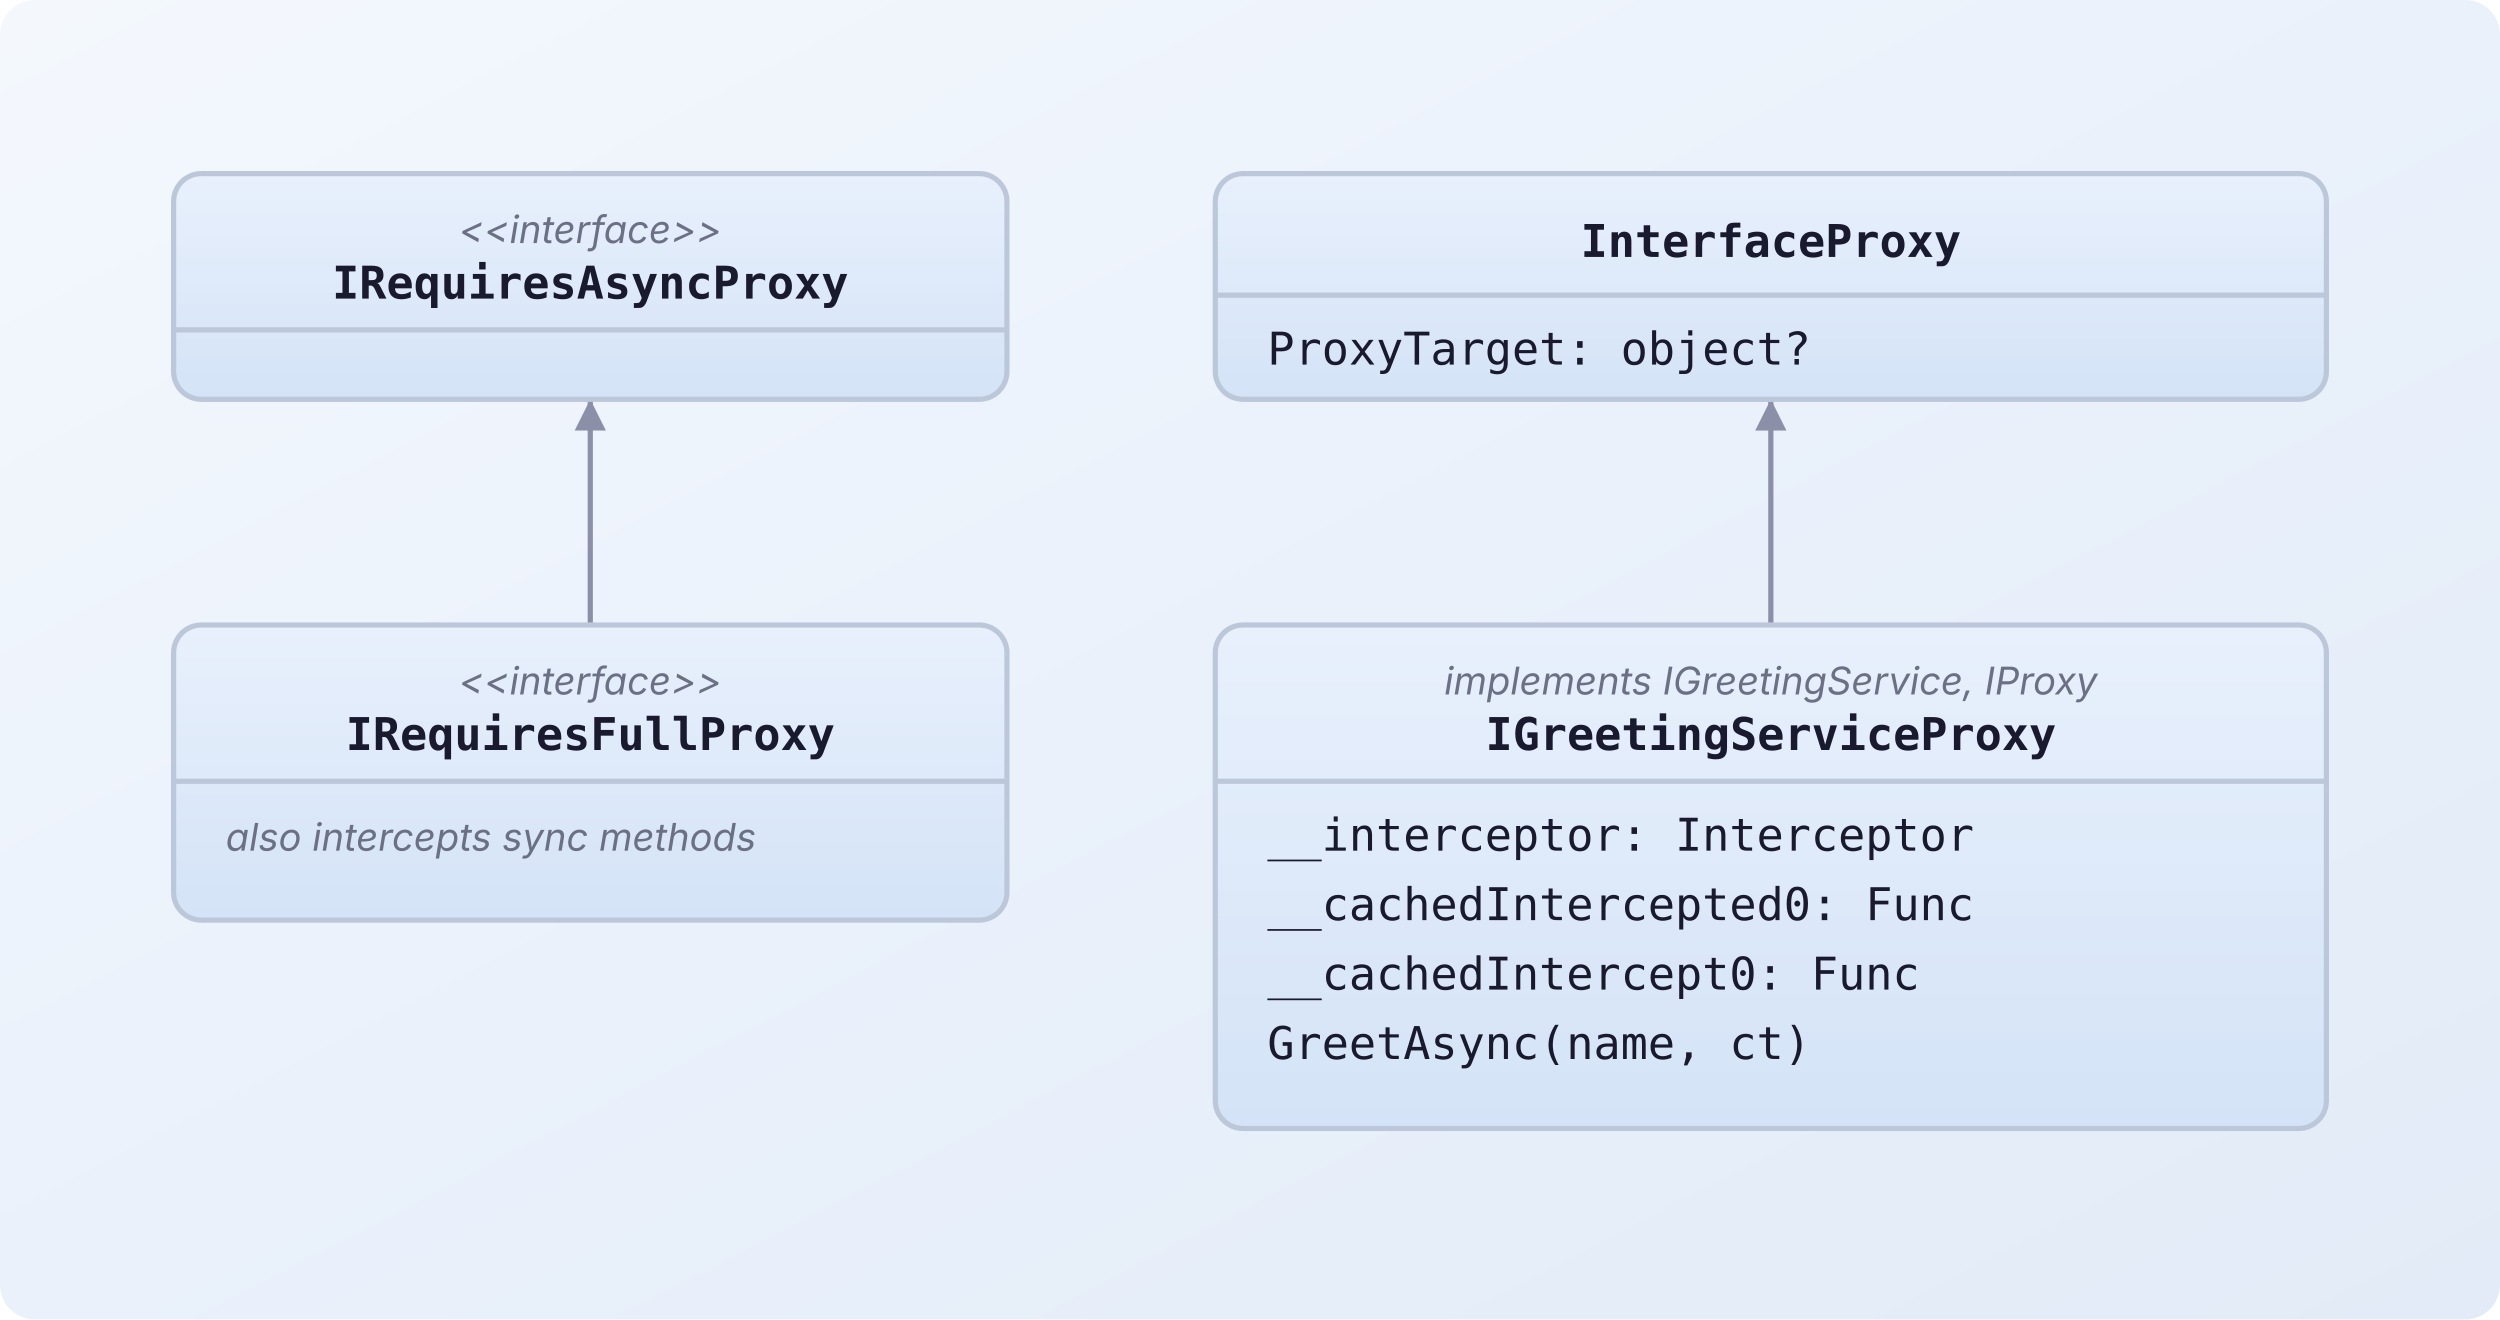
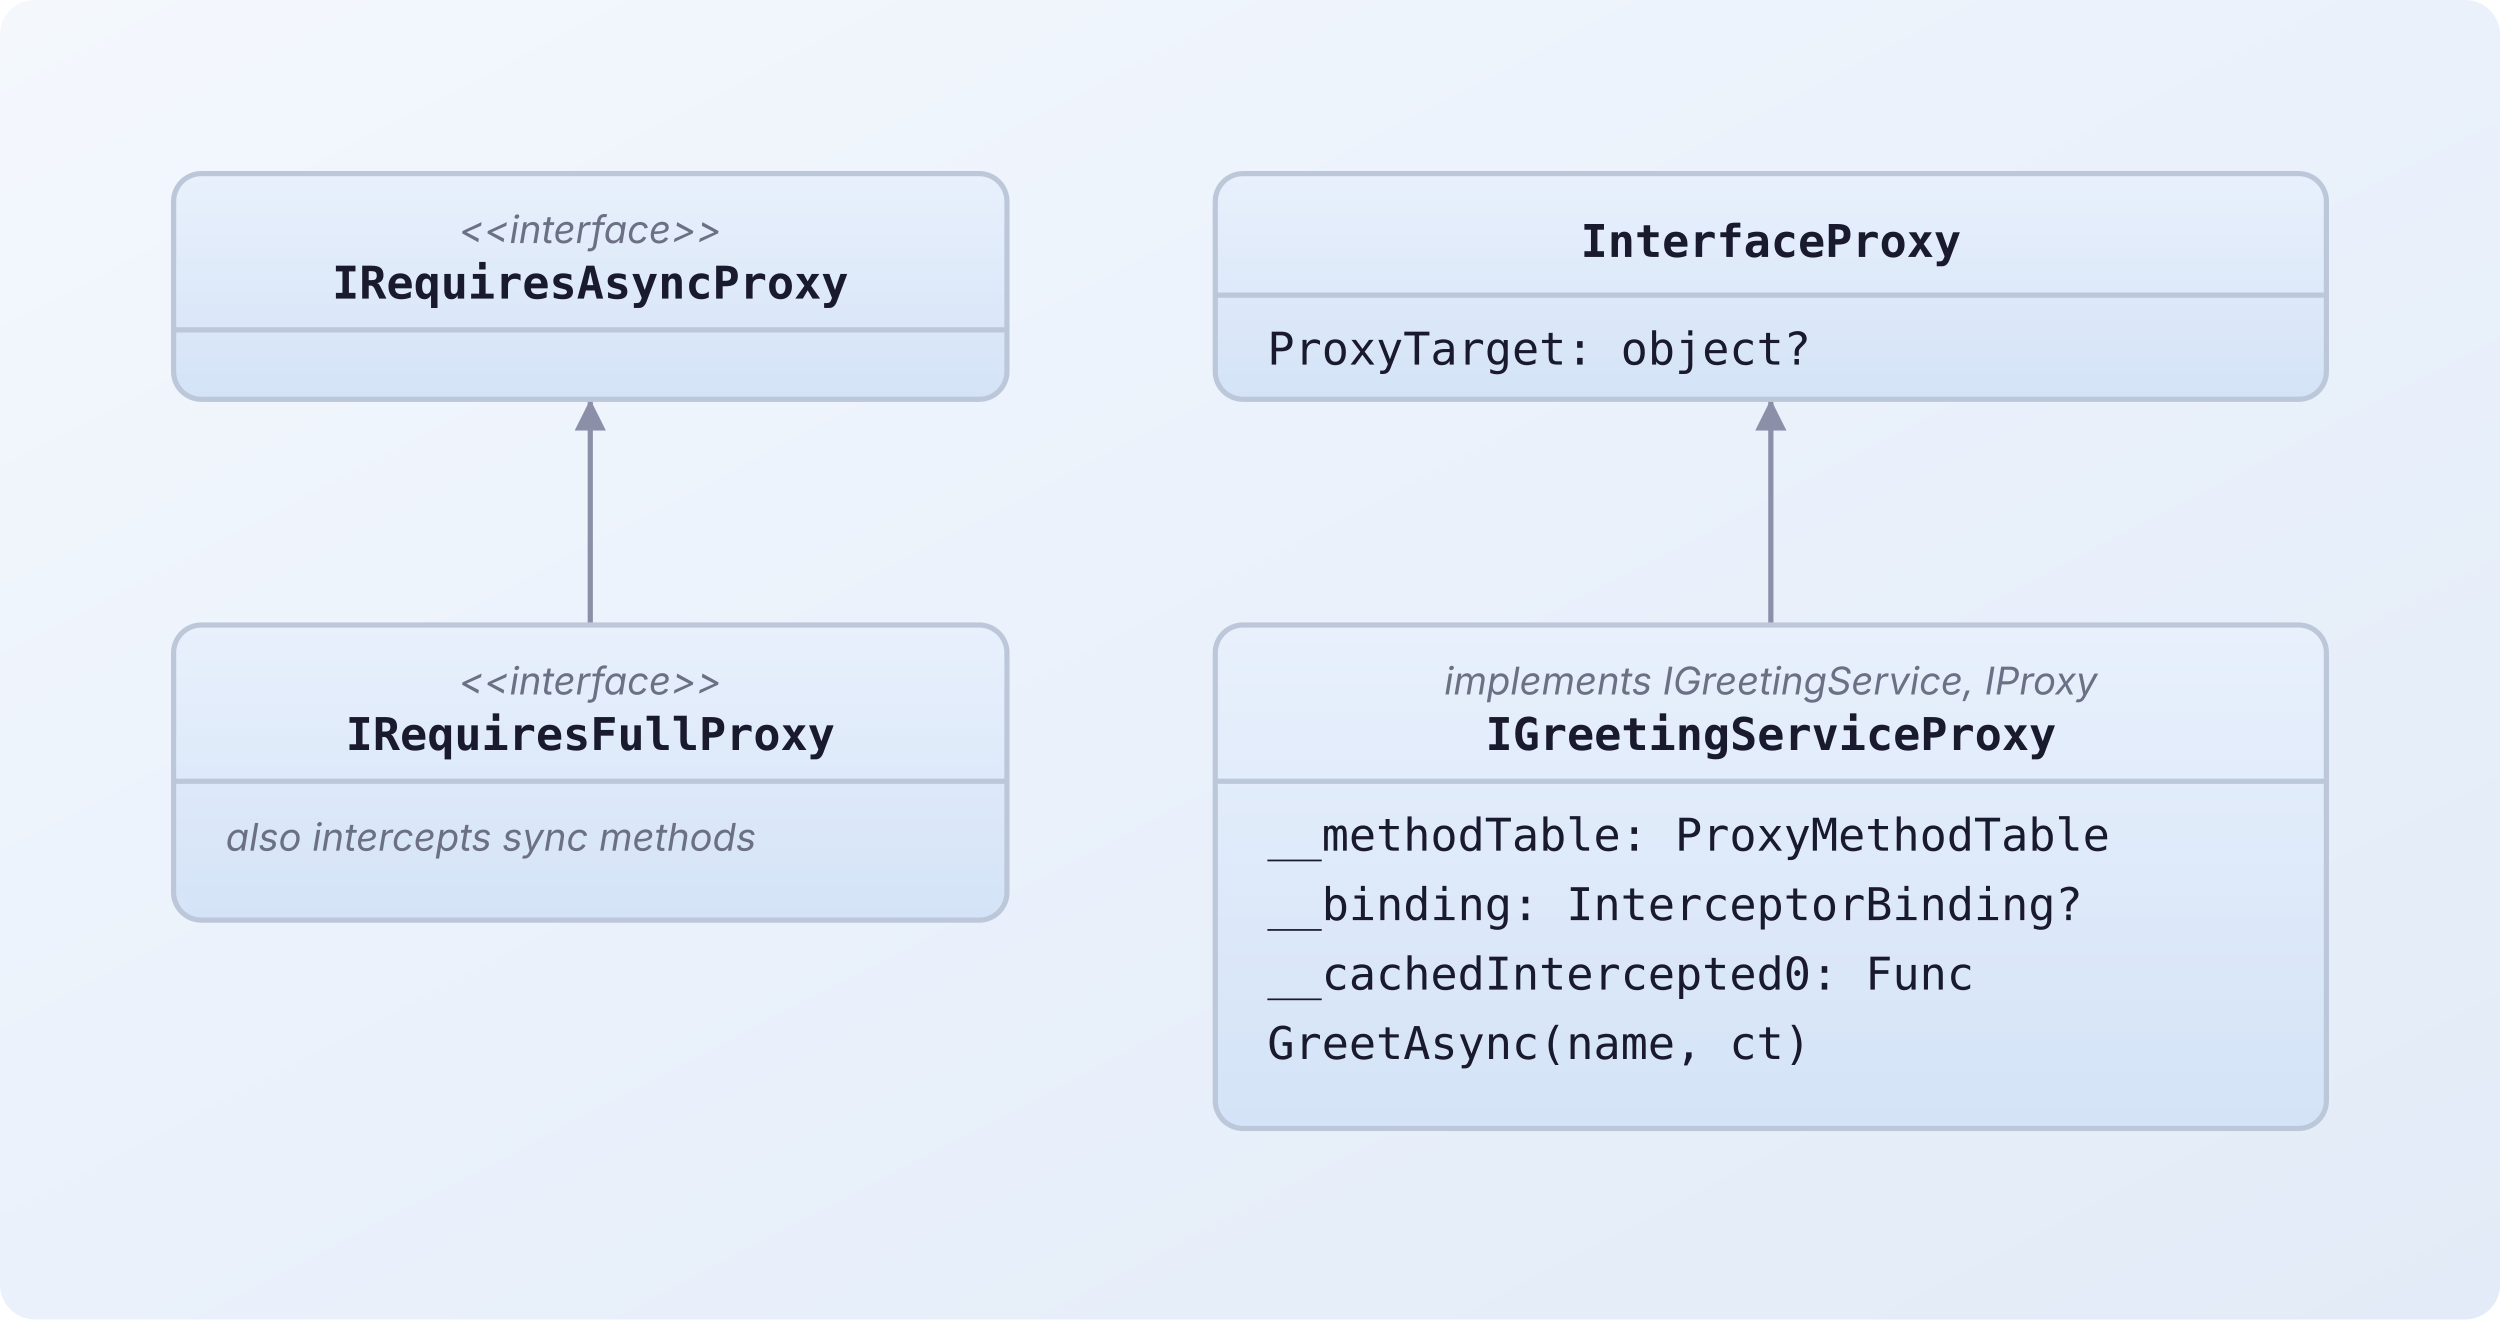
<svg xmlns="http://www.w3.org/2000/svg" viewBox="0 0 720 380" width="100%">
  <defs>
    <linearGradient id="bg-grad" x1="0%" y1="0%" x2="100%" y2="100%">
      <stop offset="0%" stop-color="#f4f8fd" />
      <stop offset="50%" stop-color="#eaf1fb" />
      <stop offset="100%" stop-color="#e2ebf7" />
    </linearGradient>
    <linearGradient id="state-grad" x1="0%" y1="0%" x2="0%" y2="100%">
      <stop offset="0%" stop-color="#e8f0fc" />
      <stop offset="100%" stop-color="#d4e3f7" />
    </linearGradient>
    <marker id="arrow" viewBox="0 0 6 6" refX="6" refY="3" markerWidth="6" markerHeight="6" orient="auto">
      <path d="M 0 0 L 6 3 L 0 6 Z" fill="#8b90a8" />
    </marker>
  </defs>
  <style>
        .code { font-family: "SF Mono", "Fira Code", Consolas, monospace; font-size: 13px; fill: #1a1a2e; }
        .label { font-family: Inter, -apple-system, sans-serif; font-size: 11px; fill: #6b7084; font-style: italic; }
        .header { font-family: Inter, sans-serif; font-size: 11px; fill: #8b90a8; font-weight: 600; text-transform: uppercase; }
    </style>
  <rect width="100%" height="100%" fill="url(#bg-grad)" rx="10" />
  <path d="M 170 180 C 170 147.5, 170 147.5, 170 115" fill="none" stroke="#8b90a8" stroke-width="1.5" stroke-linecap="round" marker-end="url(#arrow)" />
  <path d="M 510 180 C 510 147.5, 510 147.5, 510 115" fill="none" stroke="#8b90a8" stroke-width="1.5" stroke-linecap="round" marker-end="url(#arrow)" />
  <g transform="translate(50, 50)">
    <rect width="240" height="65" fill="url(#state-grad)" stroke="#bcc8da" stroke-width="1.5" rx="8" />
    <line x1="0" y1="45" x2="240" y2="45" stroke="#bcc8da" stroke-width="1.5" />
    <text x="120" y="20" text-anchor="middle" class="label">&lt;&lt;interface&gt;&gt;</text>
    <text x="120" y="36" text-anchor="middle" class="code" font-weight="bold">IRequiresAsyncProxy</text>
  </g>
  <g transform="translate(50, 180)">
    <rect width="240" height="85" fill="url(#state-grad)" stroke="#bcc8da" stroke-width="1.5" rx="8" />
    <line x1="0" y1="45" x2="240" y2="45" stroke="#bcc8da" stroke-width="1.5" />
    <text x="120" y="20" text-anchor="middle" class="label">&lt;&lt;interface&gt;&gt;</text>
    <text x="120" y="36" text-anchor="middle" class="code" font-weight="bold">IRequiresFullProxy</text>
    <text x="15" y="65" class="label">also intercepts sync methods</text>
  </g>
  <g transform="translate(350, 50)">
    <rect width="320" height="65" fill="url(#state-grad)" stroke="#bcc8da" stroke-width="1.5" rx="8" />
    <line x1="0" y1="35" x2="320" y2="35" stroke="#bcc8da" stroke-width="1.5" />
    <text x="160" y="24" text-anchor="middle" class="code" font-weight="bold">InterfaceProxy</text>
    <text x="15" y="55" class="code">ProxyTarget: object?</text>
  </g>
  <g transform="translate(350, 180)">
    <rect width="320" height="145" fill="url(#state-grad)" stroke="#bcc8da" stroke-width="1.5" rx="8" />
    <line x1="0" y1="45" x2="320" y2="45" stroke="#bcc8da" stroke-width="1.5" />
    <text x="160" y="20" text-anchor="middle" class="label">implements IGreetingService, IProxy</text>
    <text x="160" y="36" text-anchor="middle" class="code" font-weight="bold">IGreetingServiceProxy</text>
-     <text x="15" y="65" class="code">__interceptor: Interceptor</text>
-     <text x="15" y="85" class="code">__cachedIntercepted0: Func</text>
-     <text x="15" y="105" class="code">__cachedIntercept0: Func</text>
+     <text x="15" y="65" class="code">__methodTable: ProxyMethodTable</text>
+     <text x="15" y="85" class="code">__binding: InterceptorBinding?</text>
+     <text x="15" y="105" class="code">__cachedIntercepted0: Func</text>
    <text x="15" y="125" class="code">GreetAsync(name, ct)</text>
  </g>
</svg>
